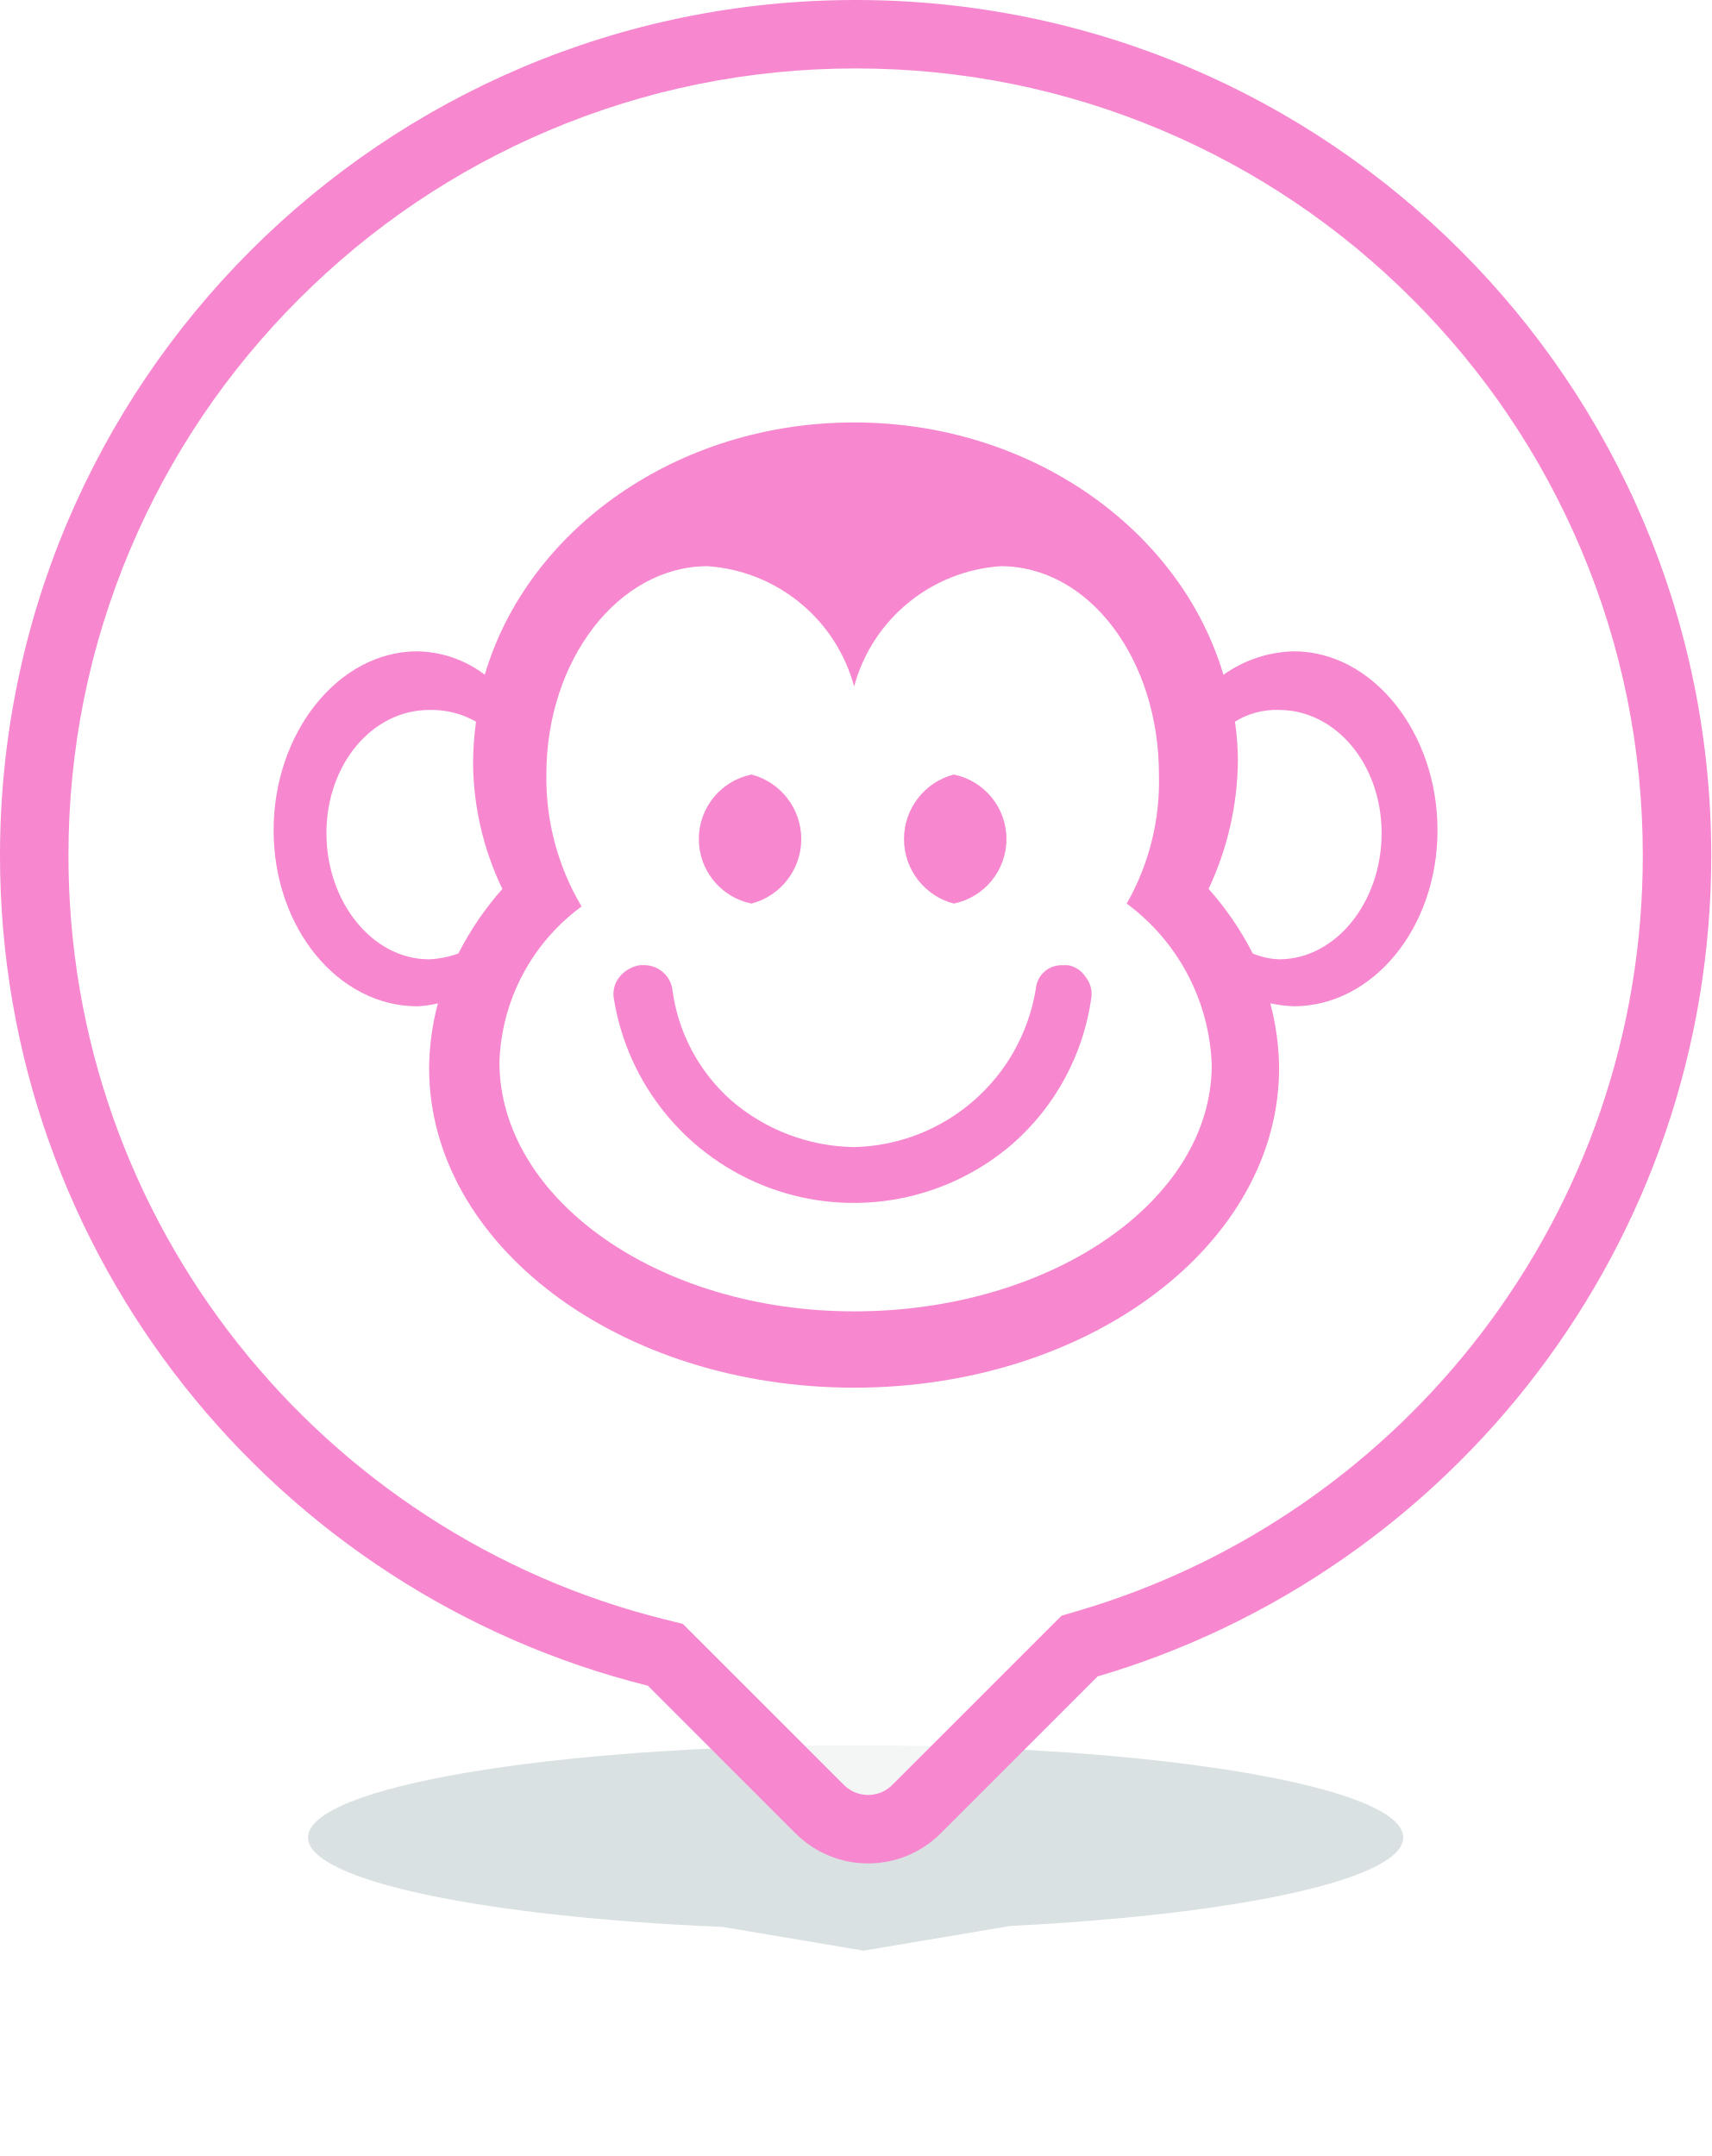
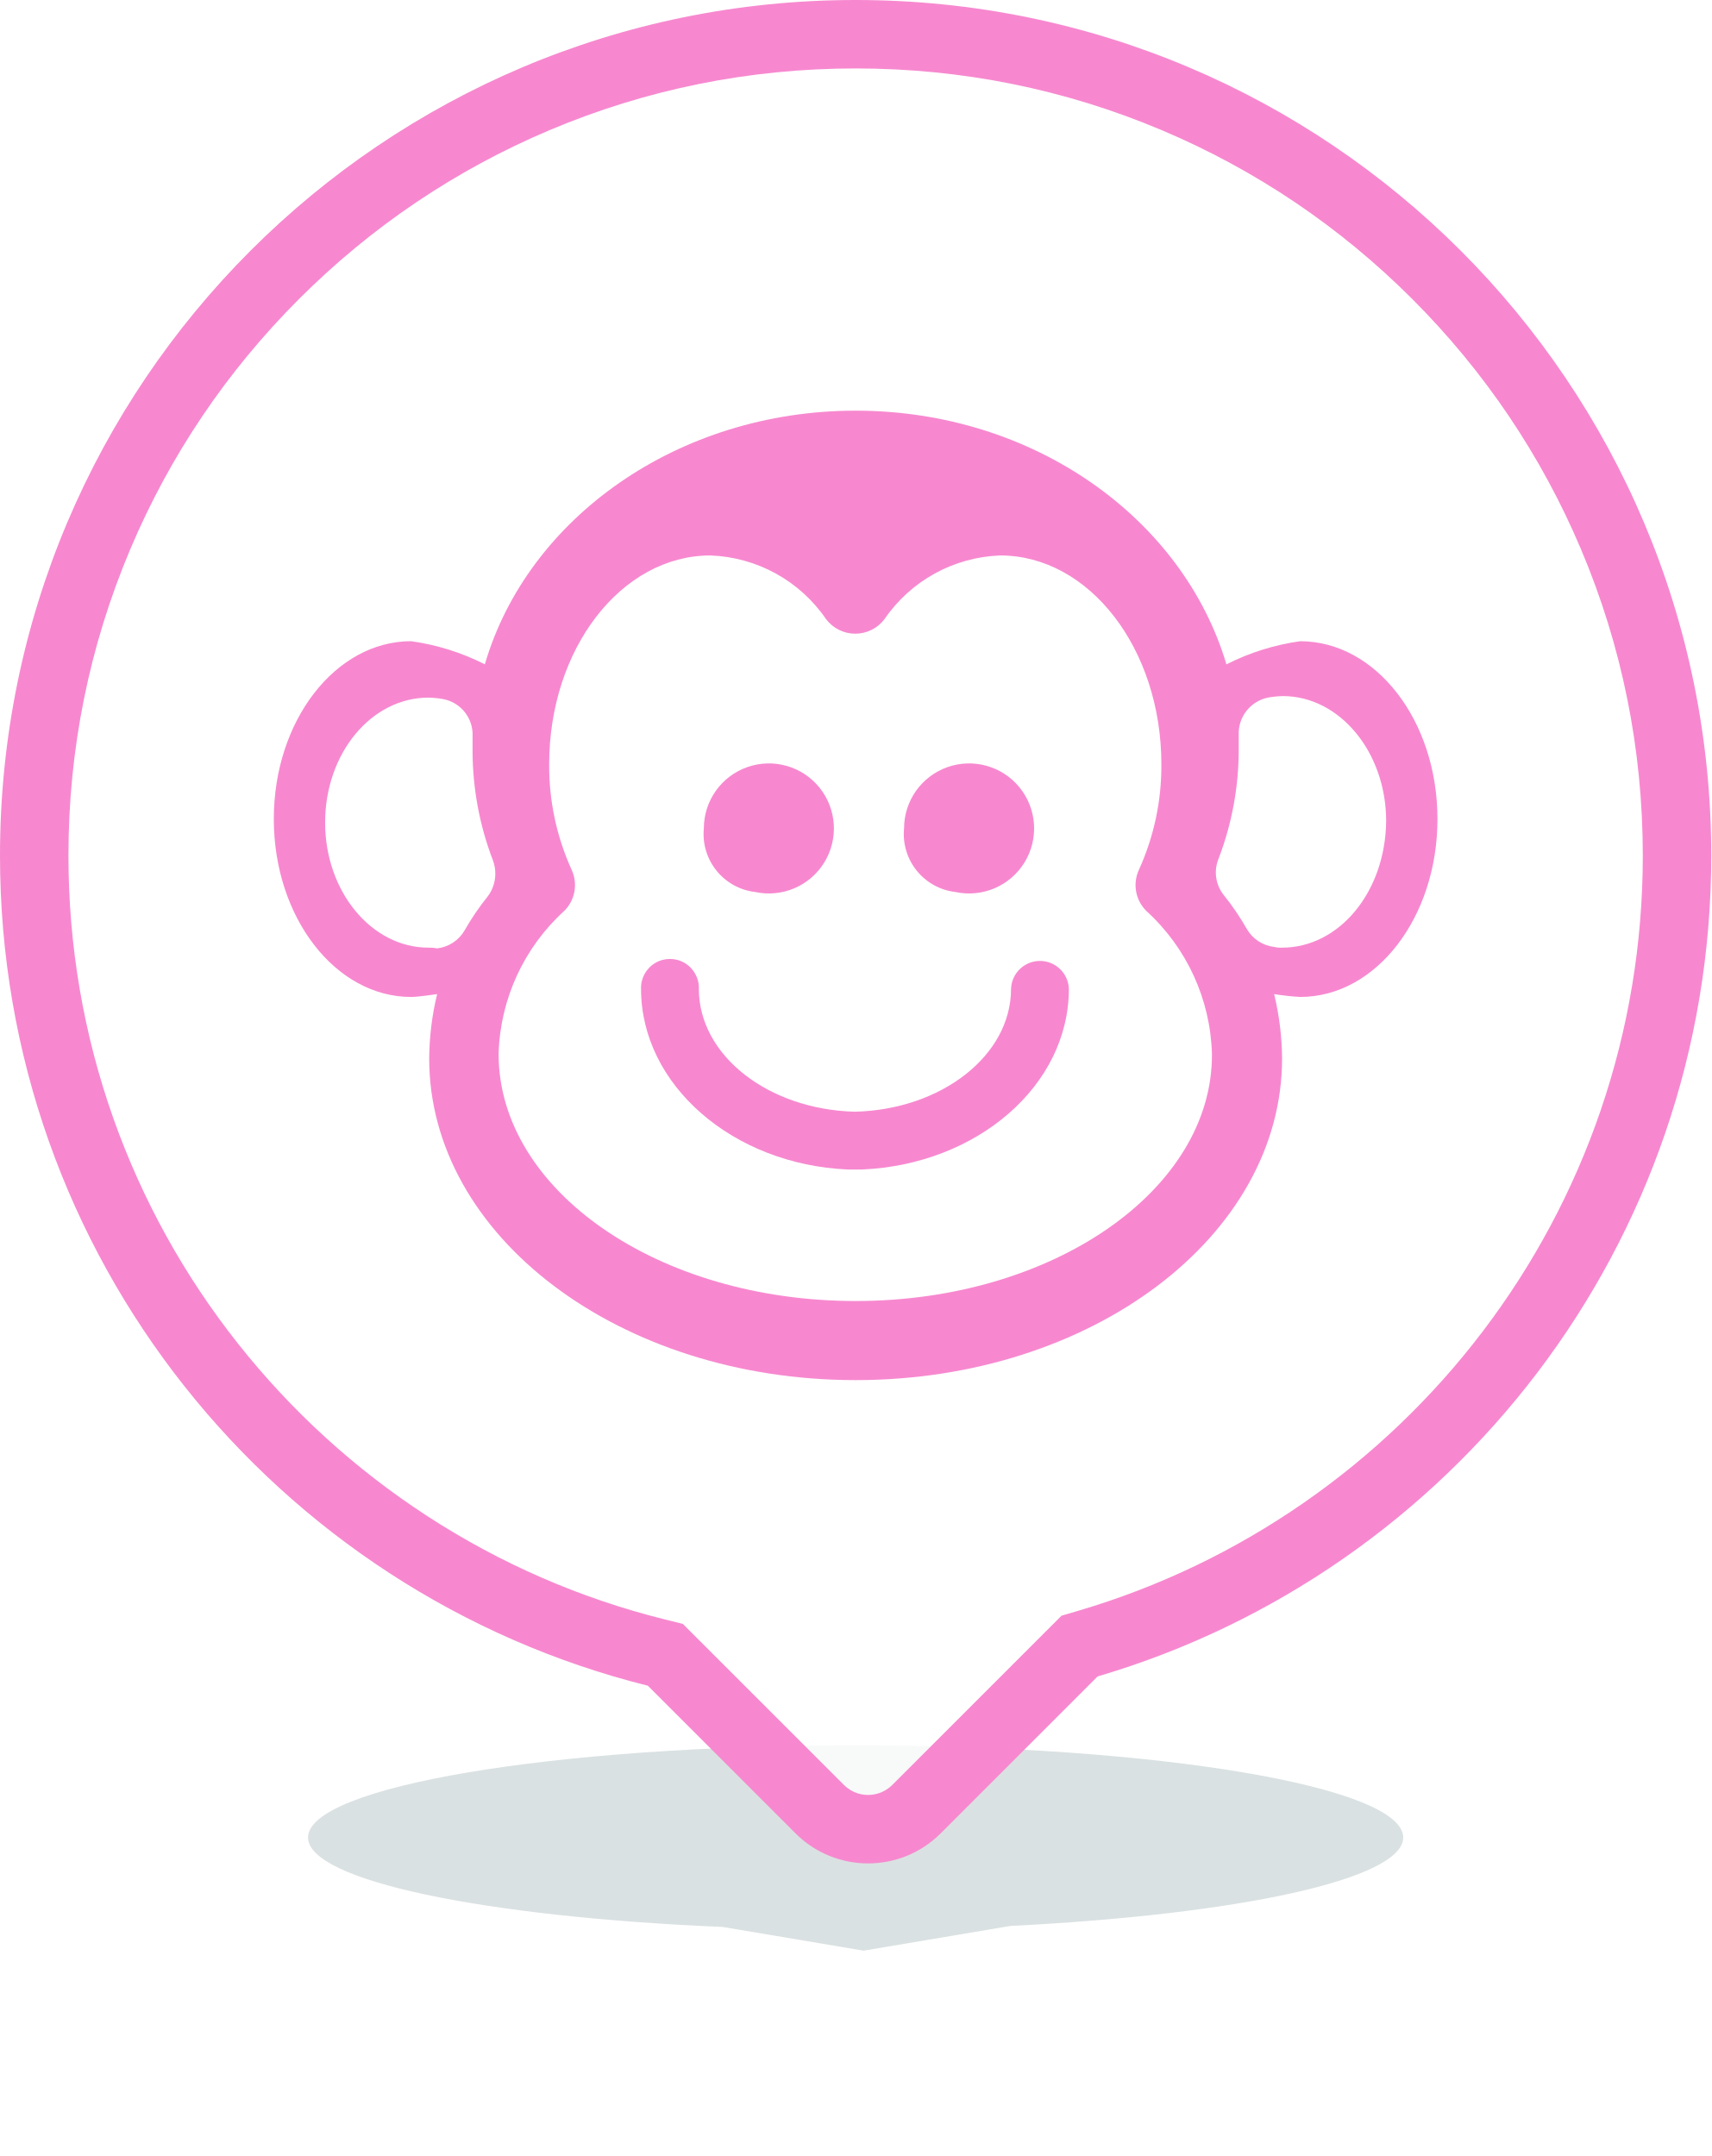
<svg xmlns="http://www.w3.org/2000/svg" viewBox="0 0 50 63">
  <defs>
-     <style>.a{fill:rgba(70,108,110,0.2);}.b{fill:rgba(255,255,255,0.7);}.c,.e{fill:#f788cf;}.d,.e{stroke:none;}</style>
+     <style>.a{fill:rgba(70,108,110,0.2);}.b{fill:rgba(255,255,255,0.8);}.c,.e{fill:#f788cf;}.d,.e{stroke:none;}</style>
  </defs>
  <g transform="translate(-2597 -6019)">
    <path class="a" d="M12.115,5.307C5.156,5.014,0,3.955,0,2.693,0,1.206,7.164,0,16,0S32,1.206,32,2.693c0,1.223-4.842,2.255-11.475,2.584L16.233,6Z" transform="translate(2606 6070)" />
    <g transform="translate(-5718)">
      <g class="b" transform="translate(8315 6019)">
        <path class="d" d="M 25.364 53.45 C 24.83 53.45 24.327 53.241 23.95 52.864 L 19.637 48.551 L 19.441 48.355 L 19.172 48.288 C 16.598 47.646 14.161 46.584 11.93 45.133 C 9.736 43.705 7.798 41.939 6.171 39.884 C 4.529 37.81 3.251 35.499 2.371 33.017 C 1.461 30.449 1 27.751 1 25 C 1 21.76 1.634 18.617 2.886 15.659 C 4.094 12.801 5.825 10.234 8.03 8.03 C 10.234 5.825 12.801 4.094 15.659 2.886 C 18.617 1.634 21.76 1 25 1 C 28.241 1 31.383 1.634 34.342 2.886 C 37.2 4.094 39.766 5.825 41.971 8.03 C 44.175 10.234 45.906 12.801 47.115 15.659 C 48.366 18.617 49 21.76 49 25 C 49 27.667 48.566 30.286 47.71 32.784 C 46.883 35.199 45.676 37.459 44.125 39.501 C 42.591 41.522 40.756 43.28 38.673 44.727 C 36.561 46.194 34.245 47.304 31.788 48.027 L 31.543 48.099 L 31.363 48.28 L 26.779 52.864 C 26.401 53.241 25.899 53.45 25.364 53.45 Z" />
        <path class="e" d="M 25.364 52.45 C 25.519 52.45 25.817 52.411 26.072 52.156 L 30.656 47.572 L 31.016 47.212 L 31.505 47.068 C 33.859 46.375 36.079 45.311 38.103 43.906 C 40.1 42.519 41.858 40.834 43.329 38.897 C 44.815 36.939 45.971 34.774 46.764 32.46 C 47.584 30.066 48 27.556 48 25 C 48 21.894 47.393 18.883 46.194 16.048 C 45.035 13.31 43.377 10.85 41.264 8.737 C 39.151 6.624 36.691 4.965 33.952 3.807 C 31.118 2.608 28.106 2 25 2 C 21.894 2 18.883 2.608 16.048 3.807 C 13.31 4.965 10.85 6.624 8.737 8.737 C 6.624 10.85 4.965 13.31 3.807 16.048 C 2.608 18.883 2 21.894 2 25 C 2 27.637 2.442 30.222 3.314 32.683 C 4.157 35.061 5.382 37.275 6.955 39.263 C 8.515 41.233 10.372 42.926 12.475 44.295 C 14.613 45.686 16.948 46.703 19.414 47.318 L 19.952 47.452 L 20.344 47.844 L 24.657 52.156 C 24.912 52.411 25.209 52.45 25.364 52.45 M 25.364 54.45 C 24.596 54.45 23.828 54.157 23.243 53.571 L 18.93 49.258 C 8.056 46.546 2.716064386731887e-07 36.714 2.716064386731887e-07 25 C 2.716064386731887e-07 11.193 11.193 5.314331247063819e-06 25 5.314331247063819e-06 C 38.807 5.314331247063819e-06 50 11.193 50 25 C 50 36.351 42.434 45.936 32.07 48.987 L 27.486 53.571 C 26.9 54.157 26.132 54.45 25.364 54.45 Z" />
      </g>
-       <g transform="translate(4672.172 1211.027)">
-         <g transform="translate(3650.827 4820.317)">
-           <path class="c" d="M29.888,6.6a3.687,3.687,0,0,0-2.055.686C26.577,3.047,22.215-.088,17.042-.088S7.5,3.043,6.251,7.284A3.36,3.36,0,0,0,4.281,6.6c-2.3,0-4.2,2.368-4.2,5.229s1.889,5.144,4.2,5.144a3.078,3.078,0,0,0,.6-.086,7.524,7.524,0,0,0-.257,1.886c0,5.171,5.562,9.344,12.418,9.344S29.46,23.942,29.46,18.772a7.7,7.7,0,0,0-.257-1.886,4.06,4.06,0,0,0,.685.086c2.307,0,4.2-2.287,4.2-5.144S32.192,6.6,29.888,6.6Zm-25.264,9c-1.656,0-3-1.674-3-3.686s1.341-3.6,3-3.6a2.589,2.589,0,0,1,1.37.343,9.567,9.567,0,0,0-.086,1.2,8.631,8.631,0,0,0,.856,3.686A9.074,9.074,0,0,0,5.48,15.428,2.8,2.8,0,0,1,4.624,15.6ZM17.042,25.887C11.3,25.887,6.679,22.58,6.679,18.6a5.876,5.876,0,0,1,2.4-4.544A7.335,7.335,0,0,1,8.05,10.2c0-3.358,2.118-6.087,4.71-6.087a4.77,4.77,0,0,1,4.282,3.515,4.77,4.77,0,0,1,4.282-3.515c2.592,0,4.625,2.728,4.625,6.087a7.217,7.217,0,0,1-.942,3.772,6.124,6.124,0,0,1,2.484,4.715C27.49,22.661,22.785,25.887,17.042,25.887ZM29.46,15.6a2.2,2.2,0,0,1-.771-.171A8.928,8.928,0,0,0,27.4,13.542a9.015,9.015,0,0,0,.856-3.772,8.157,8.157,0,0,0-.086-1.114,2.281,2.281,0,0,1,1.285-.343c1.656,0,3,1.588,3,3.6S31.116,15.6,29.46,15.6Z" transform="translate(-0.085 0.088)" />
-           <path class="c" d="M324.626,270.981a1.95,1.95,0,0,0,0-3.772,1.925,1.925,0,0,0,0,3.772Z" transform="translate(-310.667 -256.921)" />
-           <path class="c" d="M479.717,270.981a1.925,1.925,0,0,0,0-3.772,1.95,1.95,0,0,0,0,3.772Z" transform="translate(-459.848 -256.921)" />
-           <path class="c" d="M271.455,410.929c-.039,0-.133,0-.171,0a.754.754,0,0,0-.771.686,5.507,5.507,0,0,1-5.31,4.629,5.612,5.612,0,0,1-3.6-1.372,5.236,5.236,0,0,1-1.713-3.258.834.834,0,0,0-.856-.686.632.632,0,0,0-.086,0,.961.961,0,0,0-.6.343.792.792,0,0,0-.171.6,7.1,7.1,0,0,0,11.647,4.286,6.956,6.956,0,0,0,2.312-4.286.787.787,0,0,0-.171-.6A.758.758,0,0,0,271.455,410.929Z" transform="translate(-248.246 -395.069)" />
+       <g transform="translate(8322.9 6031)">
+         <path class="c" d="M30.088,6.737a6.867,6.867,0,0,0-2.154.676C26.666,3.147,22.3,0,17.1,0S7.512,3.147,6.266,7.412a6.867,6.867,0,0,0-2.154-.676C1.9,6.737.1,9.06.1,11.932s1.8,5.2,4.012,5.2c.232,0,.739-.084.76-.084a8.247,8.247,0,0,0-.232,1.88c0,5.2,5.575,9.4,12.46,9.4s12.46-4.2,12.46-9.4a8.247,8.247,0,0,0-.232-1.88,7.219,7.219,0,0,0,.76.084c2.217,0,4.012-2.323,4.012-5.2S32.3,6.737,30.088,6.737ZM4.619,15.691c-1.668,0-3.02-1.647-3.02-3.653,0-2.027,1.352-3.653,3.02-3.653a2.6,2.6,0,0,1,.422.042,1.056,1.056,0,0,1,.866,1.1v.422A8.994,8.994,0,0,0,6.5,13.135a1.108,1.108,0,0,1-.148,1.056,7.491,7.491,0,0,0-.676.993,1.067,1.067,0,0,1-.8.528A1.212,1.212,0,0,0,4.619,15.691ZM17.1,26.017c-5.765,0-10.432-3.231-10.432-7.222a5.867,5.867,0,0,1,1.922-4.181,1.065,1.065,0,0,0,.211-1.2,7.326,7.326,0,0,1-.655-3.083c0-3.379,2.112-6.1,4.709-6.1a4.279,4.279,0,0,1,3.379,1.858,1.069,1.069,0,0,0,1.711,0,4.279,4.279,0,0,1,3.379-1.858c2.6,0,4.709,2.724,4.709,6.1a7.326,7.326,0,0,1-.655,3.083,1.065,1.065,0,0,0,.211,1.2A5.867,5.867,0,0,1,27.511,18.8C27.532,22.765,22.865,26.017,17.1,26.017ZM29.56,15.691a.792.792,0,0,1-.232-.021,1.067,1.067,0,0,1-.8-.528,7.49,7.49,0,0,0-.676-.993,1.056,1.056,0,0,1-.148-1.056A8.908,8.908,0,0,0,28.293,9.9V9.482a1.071,1.071,0,0,1,.866-1.1,2.862,2.862,0,0,1,.422-.042c1.668,0,3.02,1.647,3.02,3.653C32.579,14.065,31.228,15.691,29.56,15.691Z" />
+         <g transform="translate(12.665 10.348)">
+           <path class="c" d="M88.8,52.717a1.9,1.9,0,1,0-1.5-1.858A1.706,1.706,0,0,0,88.8,52.717Z" transform="translate(-81.45 -49)" />
+           <path class="c" d="M61.1,52.717a1.9,1.9,0,1,0-1.5-1.858A1.706,1.706,0,0,0,61.1,52.717Z" transform="translate(-59.6 -49)" />
        </g>
+         <path class="c" d="M57.362,82.124c3.358-.148,6.04-2.45,6.04-5.279a.845.845,0,0,0-1.689,0c0,1.943-2.027,3.527-4.561,3.59-2.534-.063-4.561-1.647-4.561-3.59a.845.845,0,1,0-1.689,0c0,2.809,2.682,5.132,6.04,5.279Z" transform="translate(-40.072 -59.95)" />
      </g>
    </g>
  </g>
</svg>
